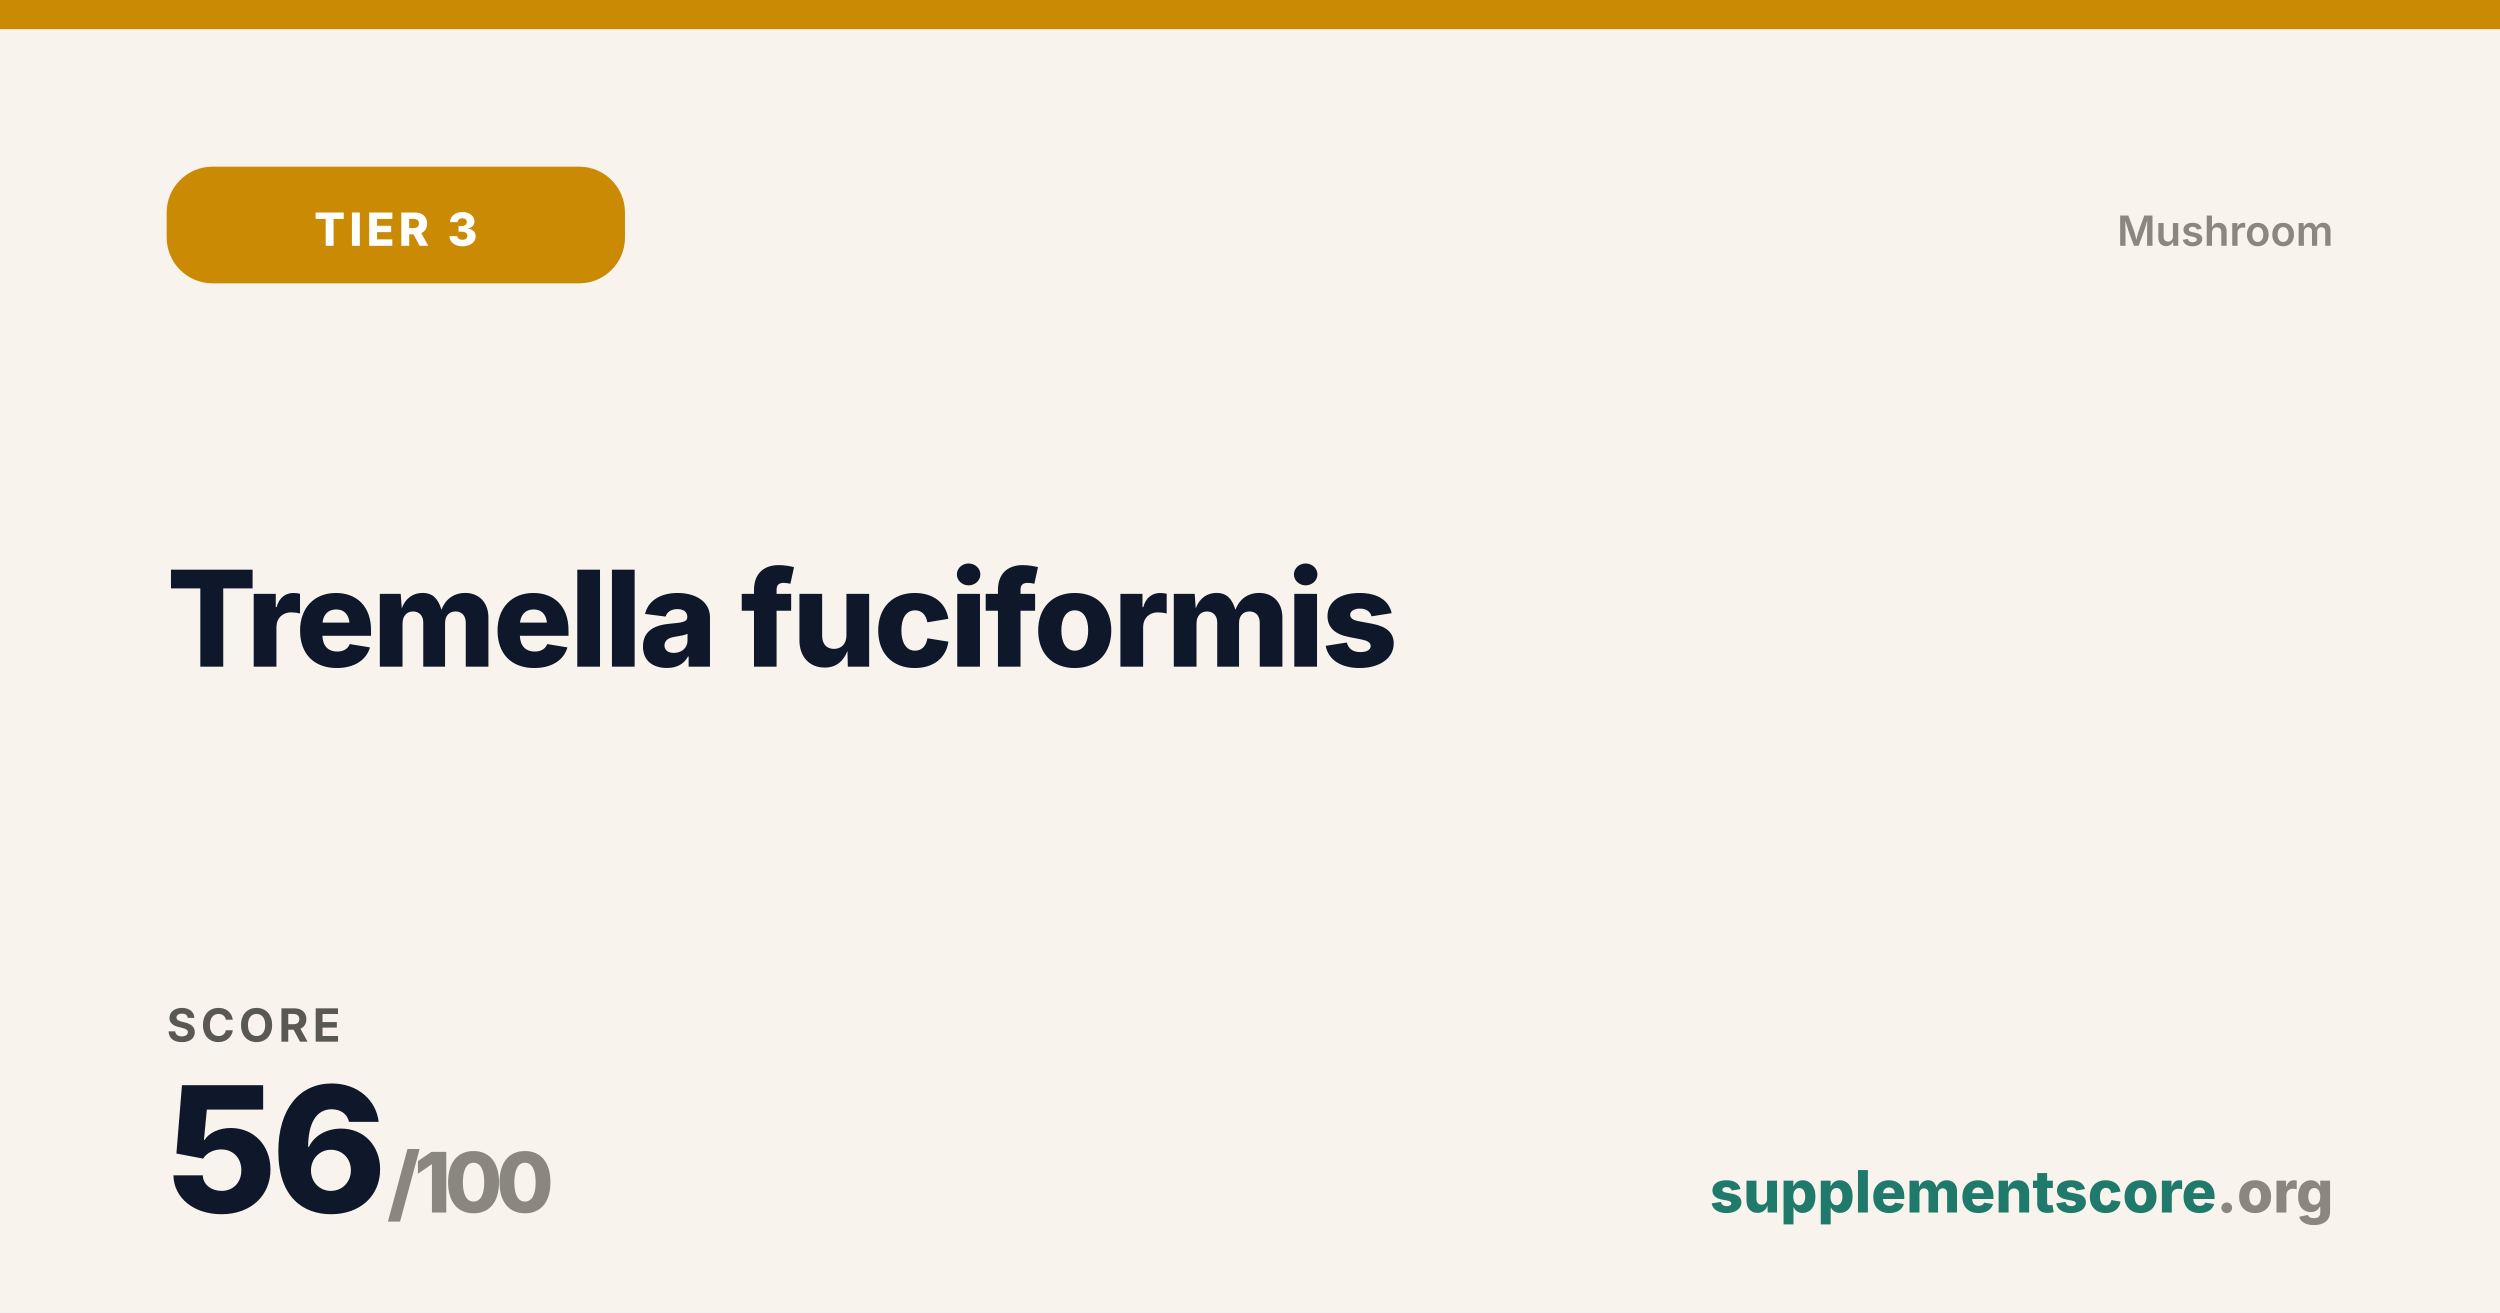
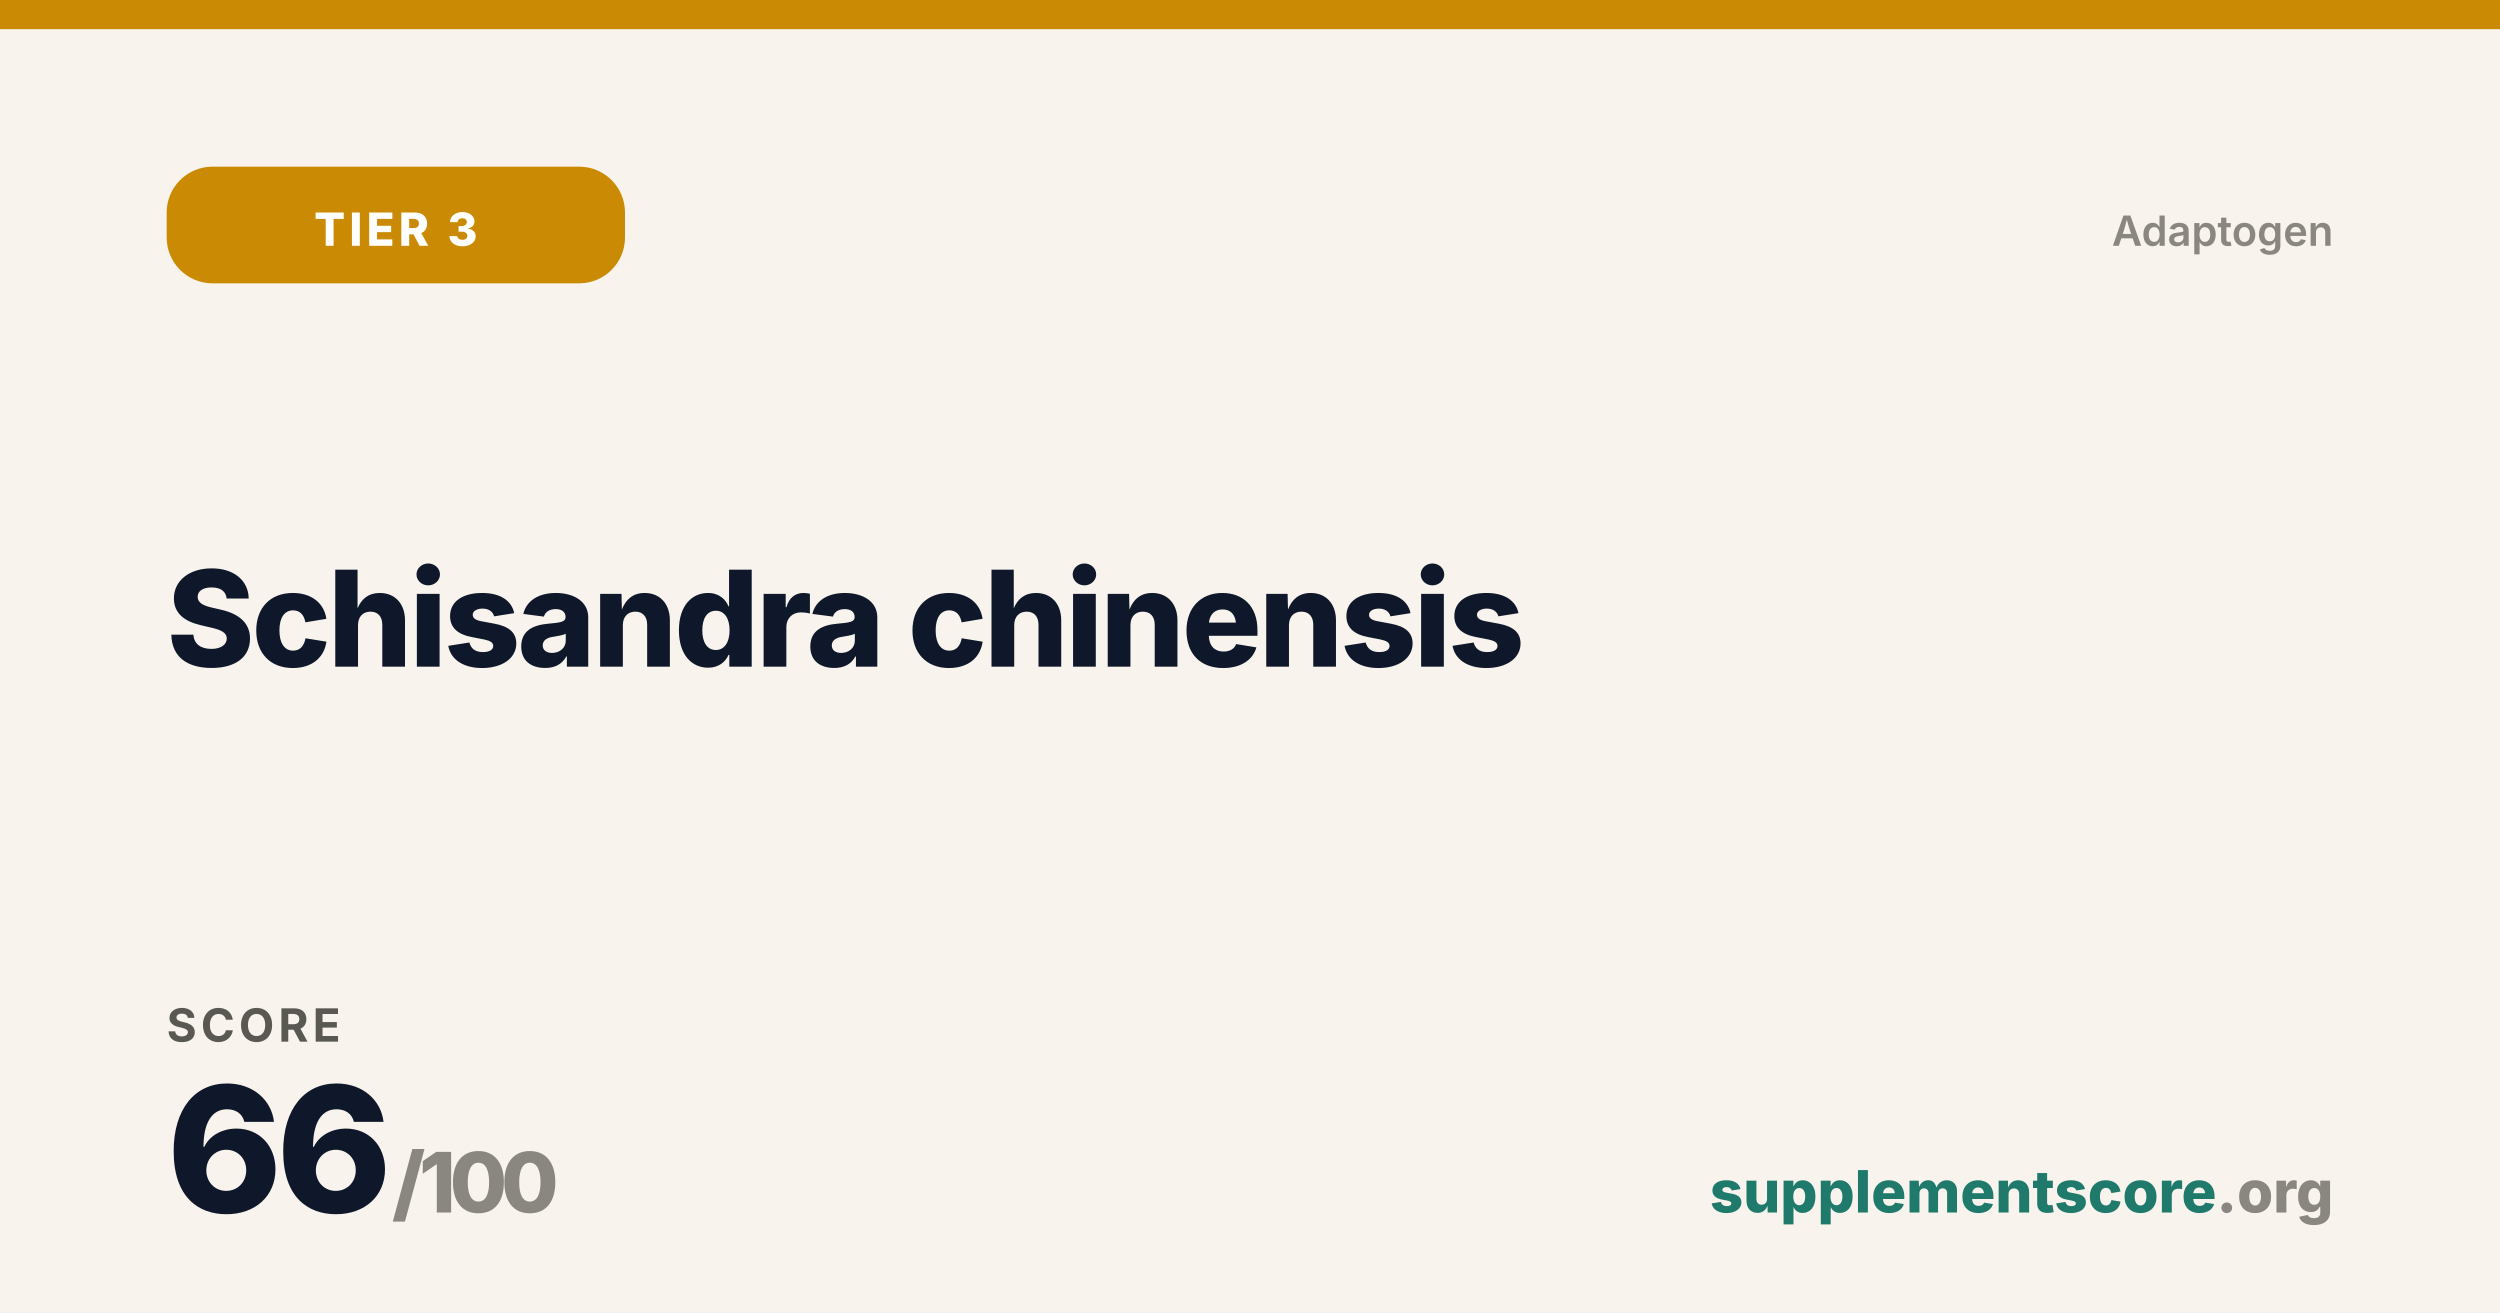
<svg xmlns="http://www.w3.org/2000/svg" width="1200" height="630" viewBox="0 0 1200 630">
  <rect width="1200" height="630" fill="#F8F4ED" />
  <rect x="0" y="0" width="1200" height="14" fill="#CA8A04" />
  <rect x="80" y="80" rx="22" ry="22" width="220" height="56" fill="#CA8A04" />
  <text x="190" y="118" font-family="-apple-system, BlinkMacSystemFont, sans-serif" font-size="22" font-weight="800" fill="#FFFFFF" text-anchor="middle" letter-spacing="2">TIER 3</text>
-   <text x="80" y="320" font-family="-apple-system, BlinkMacSystemFont, sans-serif" font-size="64" font-weight="800" fill="#0F172A" letter-spacing="-1.5">Tremella fuciformis</text>
+   <text x="80" y="320" font-family="-apple-system, BlinkMacSystemFont, sans-serif" font-size="64" font-weight="800" fill="#0F172A" letter-spacing="-1.5">Schisandra chinensis</text>
  <text x="80" y="500" font-family="-apple-system, BlinkMacSystemFont, sans-serif" font-size="22" font-weight="700" fill="#5A5852" letter-spacing="2">SCORE</text>
-   <text x="80" y="582" font-family="-apple-system, BlinkMacSystemFont, sans-serif" font-size="84" font-weight="800" fill="#0F172A" letter-spacing="-3">56<tspan font-size="40" fill="#8A8780"> /100</tspan>
+   <text x="80" y="582" font-family="-apple-system, BlinkMacSystemFont, sans-serif" font-size="84" font-weight="800" fill="#0F172A" letter-spacing="-3">66<tspan font-size="40" fill="#8A8780"> /100</tspan>
  </text>
-   <text x="1120" y="118" font-family="-apple-system, BlinkMacSystemFont, sans-serif" font-size="20" font-weight="600" fill="#8A8780" text-anchor="end">Mushroom</text>
+   <text x="1120" y="118" font-family="-apple-system, BlinkMacSystemFont, sans-serif" font-size="20" font-weight="600" fill="#8A8780" text-anchor="end">Adaptogen</text>
  <text x="1120" y="582" font-family="-apple-system, BlinkMacSystemFont, sans-serif" font-size="28" font-weight="800" fill="#1F7A6B" text-anchor="end">supplementscore<tspan fill="#8A8780">.org</tspan>
  </text>
</svg>
